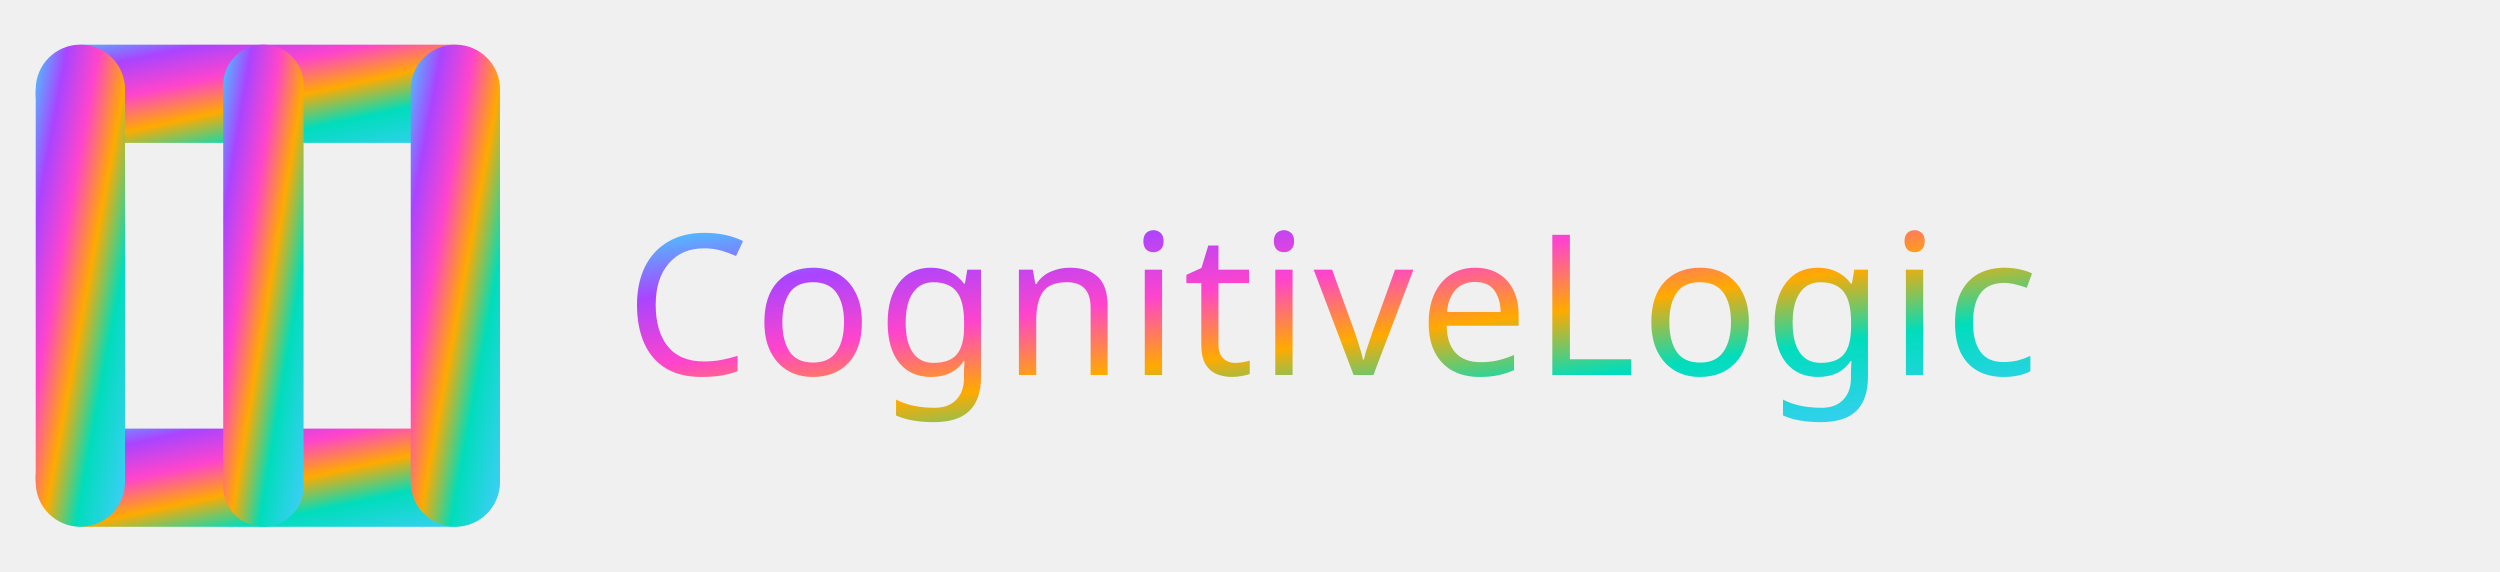
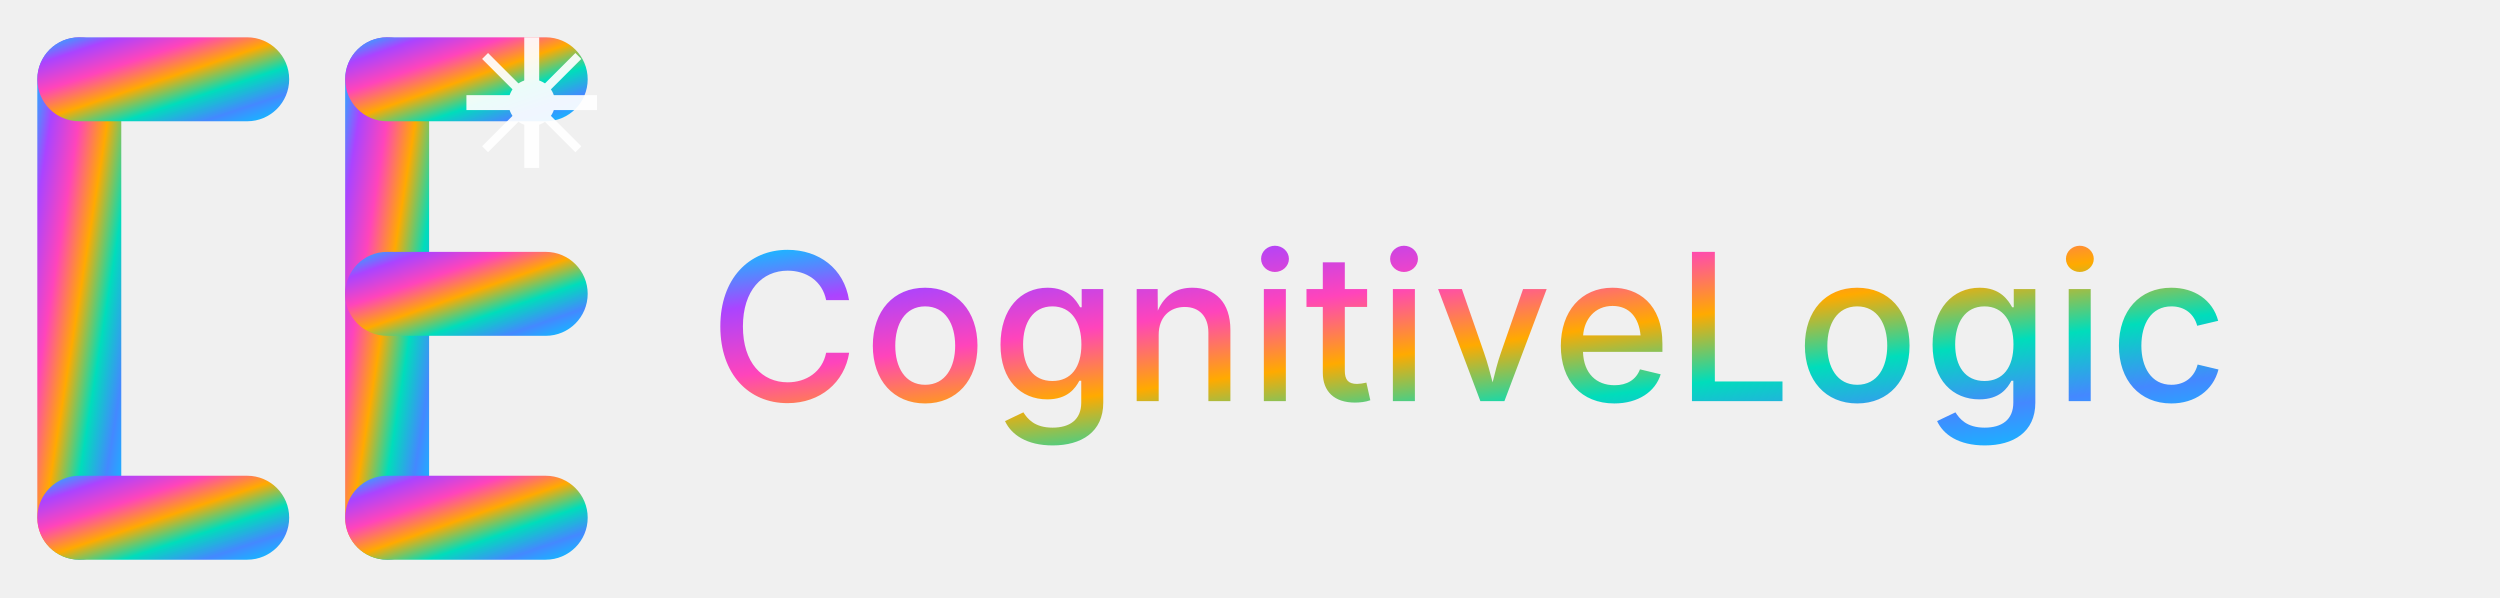
- <svg xmlns="http://www.w3.org/2000/svg" width="280" height="64" viewBox="0 0 280 64">
+ <svg xmlns="http://www.w3.org/2000/svg" width="268" height="64" viewBox="0 0 268 64">
  <defs>
    <linearGradient id="holo" x1="0%" y1="0%" x2="100%" y2="100%">
-       <stop offset="0%" style="stop-color:#44ccff" />
-       <stop offset="18%" style="stop-color:#aa44ff" />
-       <stop offset="36%" style="stop-color:#ff44cc" />
-       <stop offset="54%" style="stop-color:#ffaa00" />
-       <stop offset="72%" style="stop-color:#00ddbb" />
-       <stop offset="100%" style="stop-color:#44ccff" />
+       <stop offset="0%" stop-color="#00ccff" />
+       <stop offset="16%" stop-color="#aa44ff" />
+       <stop offset="33%" stop-color="#ff44bb" />
+       <stop offset="50%" stop-color="#ffaa00" />
+       <stop offset="67%" stop-color="#00ddbb" />
+       <stop offset="83%" stop-color="#4488ff" />
+       <stop offset="100%" stop-color="#00ccff" />
    </linearGradient>
  </defs>
-   <rect x="4" y="5" width="52" height="11" rx="5.5" fill="url(#holo)" />
-   <rect x="4" y="48" width="52" height="11" rx="5.5" fill="url(#holo)" />
-   <rect x="4" y="5" width="10" height="54" rx="5" fill="url(#holo)" />
-   <rect x="25" y="5" width="9" height="54" rx="4.5" fill="url(#holo)" />
-   <rect x="46" y="5" width="10" height="54" rx="5" fill="url(#holo)" />
-   <text x="70" y="42" font-family="system-ui,sans-serif" font-weight="500" font-size="22" fill="url(#holo)" letter-spacing="0.5">CognitiveLogic</text>
+   <rect x="4" y="4" width="9" height="56" rx="4.5" fill="url(#holo)" />
+   <rect x="4" y="4" width="27" height="9" rx="4.5" fill="url(#holo)" />
+   <rect x="4" y="51" width="27" height="9" rx="4.5" fill="url(#holo)" />
+   <rect x="37" y="4" width="9" height="56" rx="4.5" fill="url(#holo)" />
+   <rect x="37" y="4" width="26" height="9" rx="4.5" fill="url(#holo)" />
+   <rect x="37" y="27" width="26" height="9" rx="4.5" fill="url(#holo)" />
+   <rect x="37" y="51" width="26" height="9" rx="4.5" fill="url(#holo)" />
+   <g transform="translate(57,11)" opacity="0.92">
+     <line x1="-7" y1="0" x2="7" y2="0" stroke="white" stroke-width="1.6" />
+     <line x1="0" y1="-7" x2="0" y2="7" stroke="white" stroke-width="1.6" />
+     <line x1="-5" y1="-5" x2="5" y2="5" stroke="white" stroke-width="0.9" />
+     <line x1="5" y1="-5" x2="-5" y2="5" stroke="white" stroke-width="0.9" />
+     <circle cx="0" cy="0" r="2.5" fill="white" />
+   </g>
+   <text x="76" y="43" font-family="system-ui, -apple-system, sans-serif" font-weight="500" font-size="22" letter-spacing="0.4" fill="url(#holo)">CognitiveLogic</text>
</svg>
